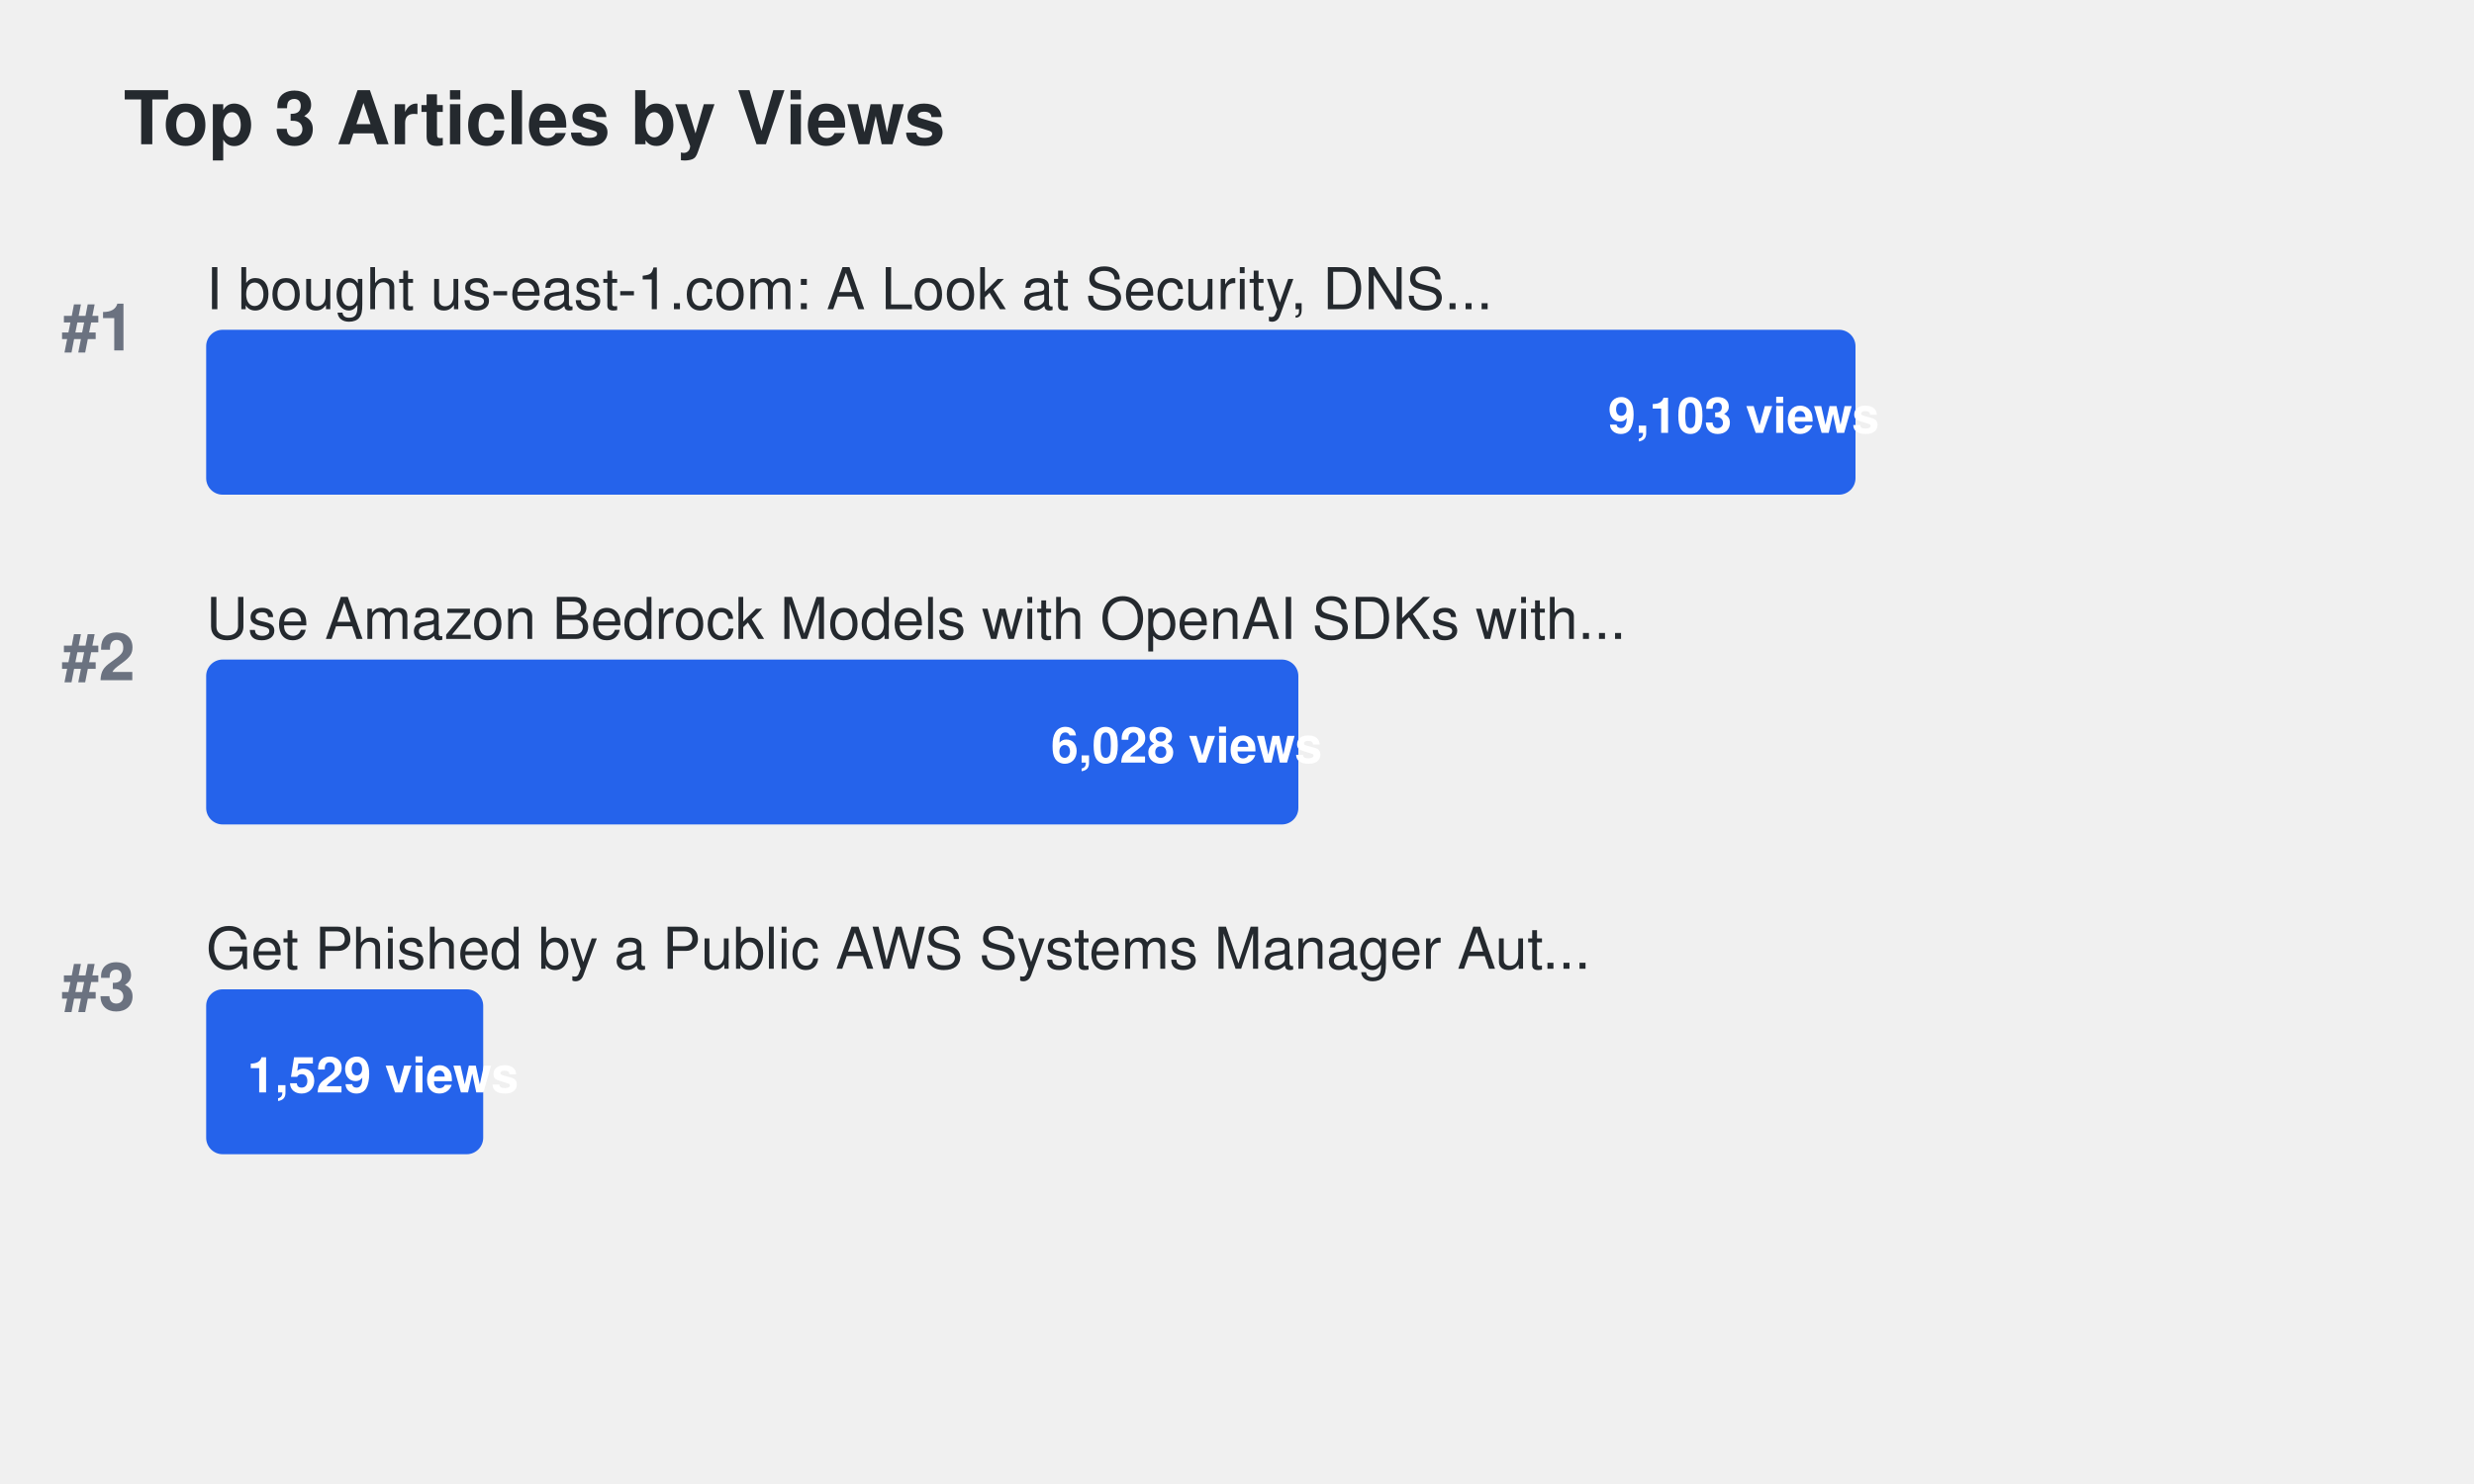
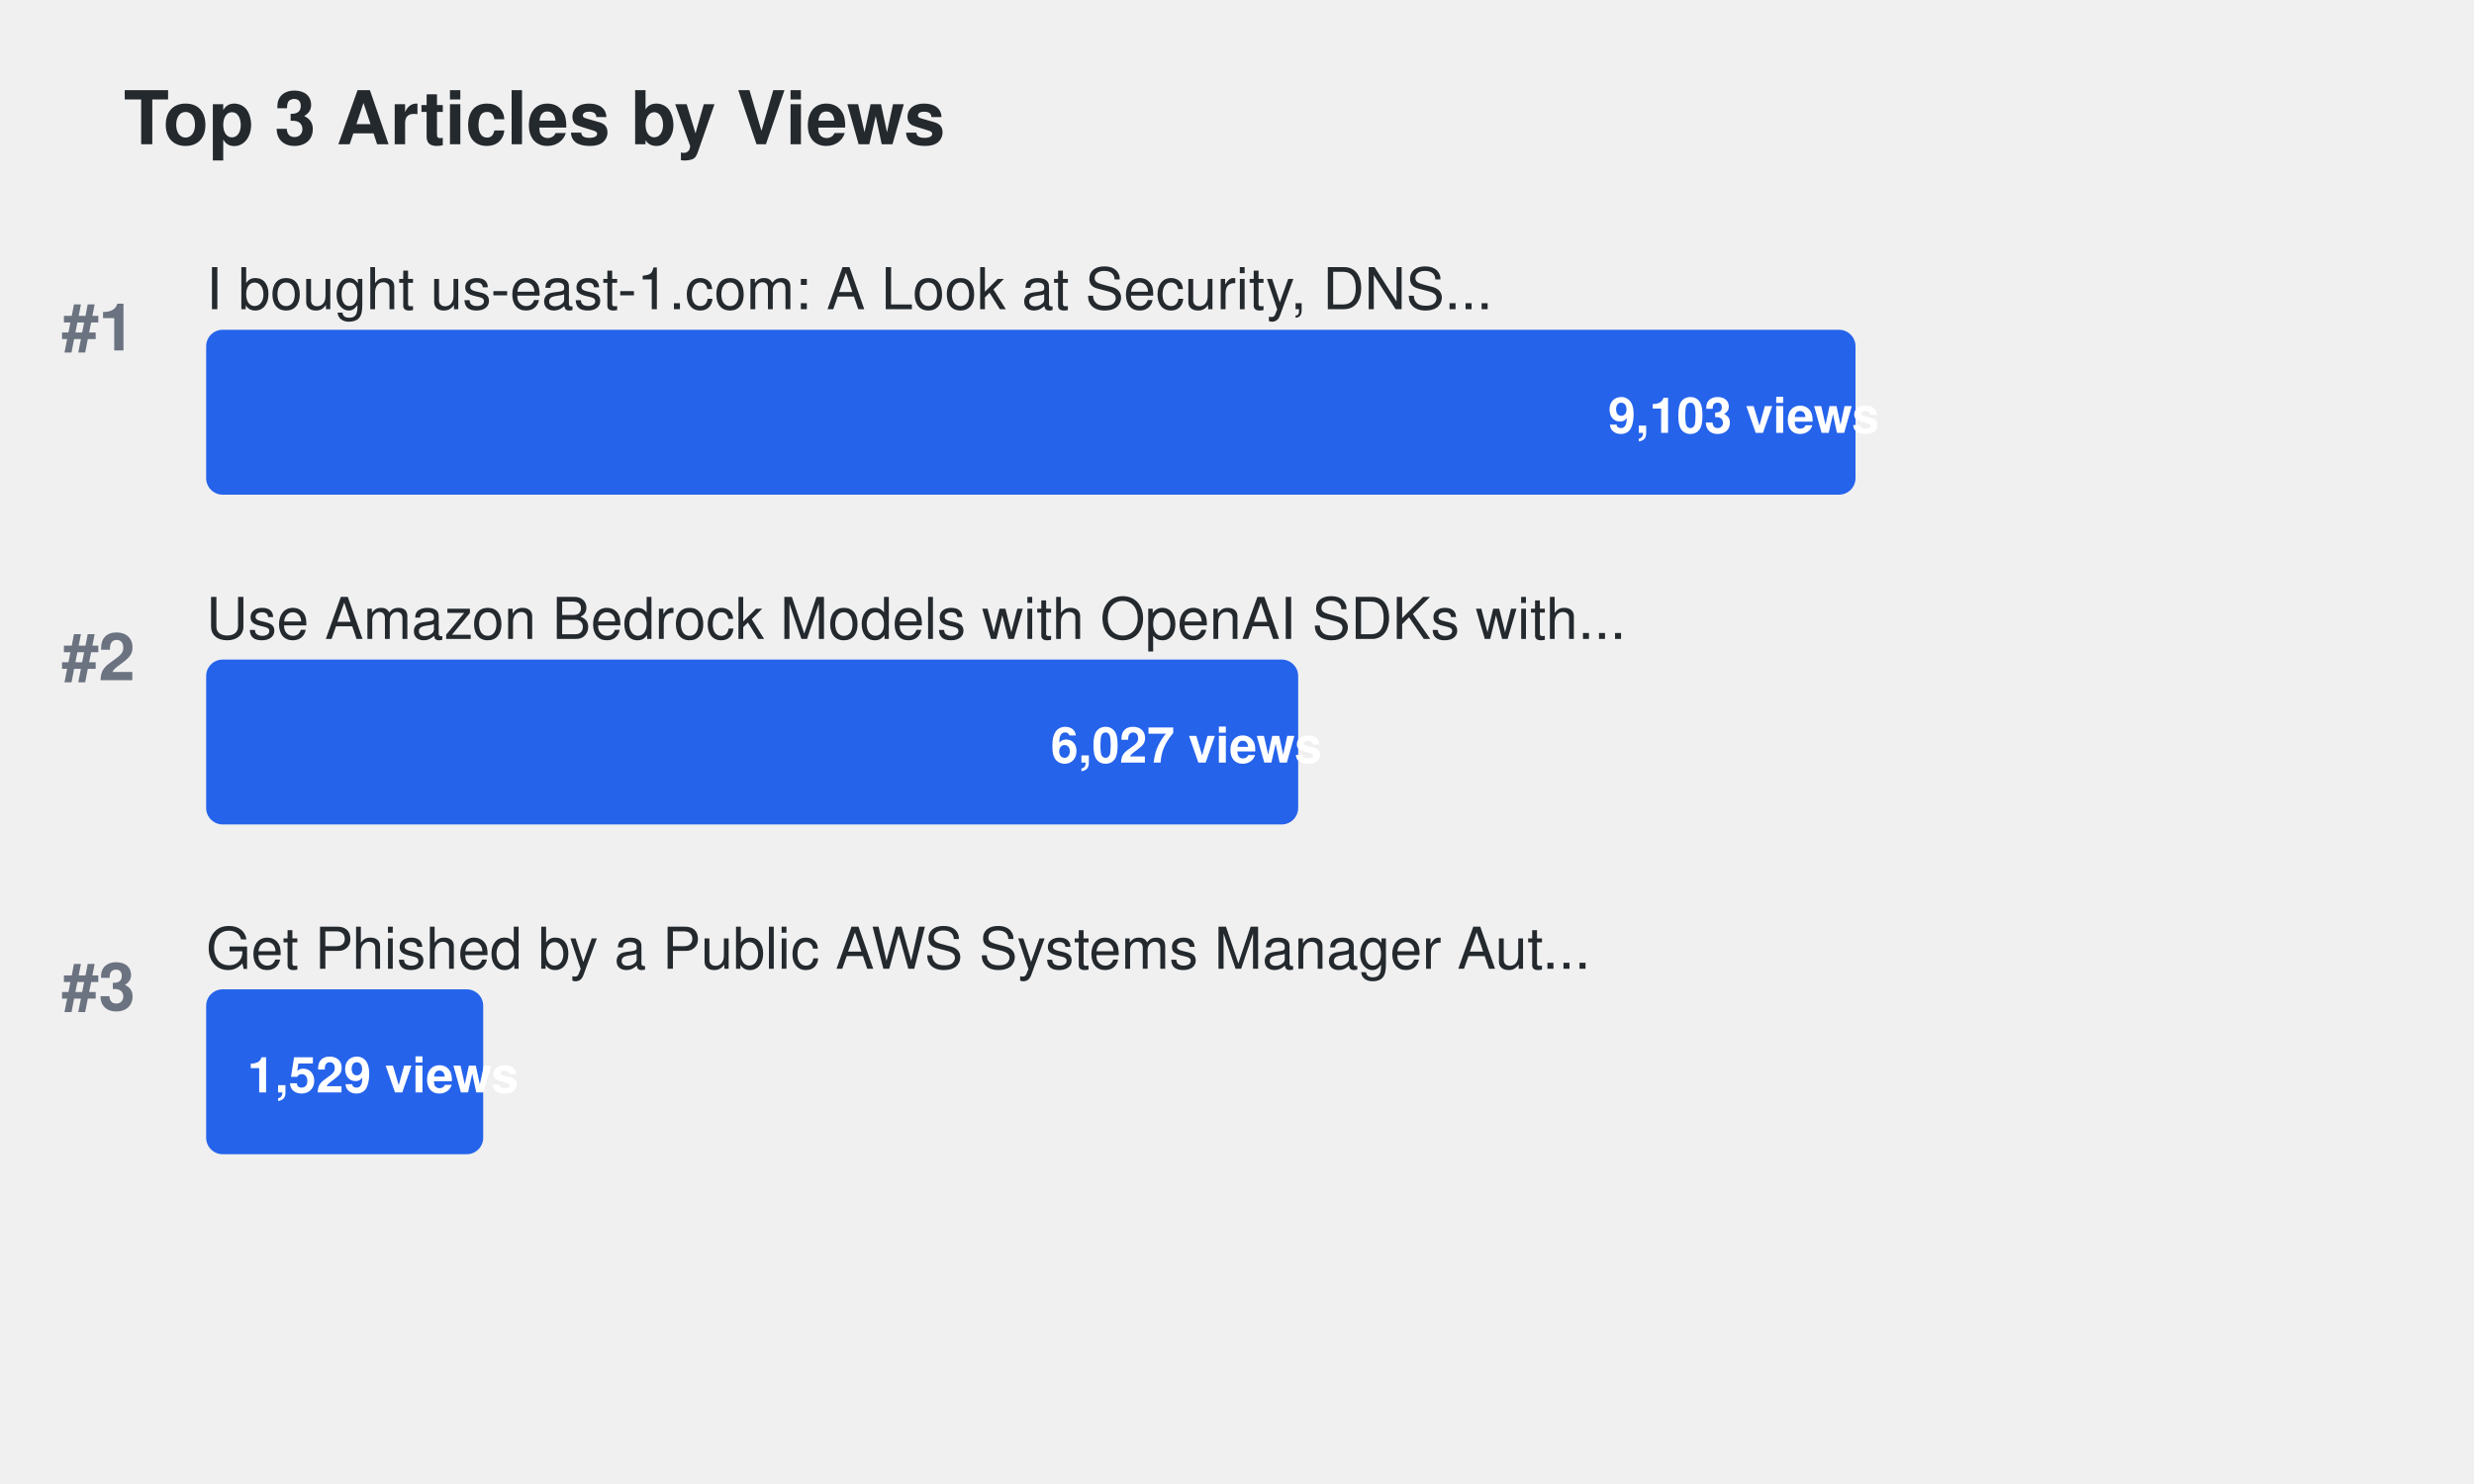
<svg xmlns="http://www.w3.org/2000/svg" width="600" height="360">
  <defs>
    <style>
.title { font-family: -apple-system, BlinkMacSystemFont, "Segoe UI", Helvetica, Arial, sans-serif; font-size: 18px; font-weight: 600; fill: #24292e; }
.article-title { font-family: -apple-system, BlinkMacSystemFont, "Segoe UI", Helvetica, Arial, sans-serif; font-size: 14px; font-weight: 500; fill: #24292e; }
.metric-value { font-family: -apple-system, BlinkMacSystemFont, "Segoe UI", Helvetica, Arial, sans-serif; font-size: 12px; font-weight: 600; fill: #ffffff; }
.rank { font-family: -apple-system, BlinkMacSystemFont, "Segoe UI", Helvetica, Arial, sans-serif; font-size: 16px; font-weight: 700; fill: #6b7280; }
.bar { rx: 4; ry: 4; }
.bar:hover { opacity: 0.8; cursor: pointer; }
a { text-decoration: none; }
a:hover .article-title { fill: #0969da; text-decoration: underline; }
a:hover .bar { opacity: 0.9; }
</style>
  </defs>
  <text x="30" y="35" class="title">Top 3 Articles by Views</text>
  <text x="15" y="85" class="rank">#1</text>
  <a href="https://dev.to/aws-builders/i-bought-us-east-1com-a-look-at-security-dns-traffic-and-protecting-aws-users-15ng" target="_blank">
    <text x="50" y="75" class="article-title">I bought us-east-1.com: A Look at Security, DNS...</text>
    <rect x="50" y="80" width="400.0" height="40" fill="#2563eb" class="bar">
</rect>
    <text x="390.0" y="105" class="metric-value" fill="#ffffff">9,103 views</text>
  </a>
  <text x="15" y="165" class="rank">#2</text>
  <a href="https://dev.to/aws-builders/use-amazon-bedrock-models-via-an-openai-api-compatible-serverless-endpoint-now-without-fixed-cost-5hf5" target="_blank">
    <text x="50" y="155" class="article-title">Use Amazon Bedrock Models with OpenAI SDKs with...</text>
-     <rect x="50" y="160" width="264.88" height="40" fill="#2563eb" class="bar">
+     <rect x="50" y="160" width="264.836" height="40" fill="#2563eb" class="bar">
</rect>
-     <text x="254.88" y="185" class="metric-value" fill="#ffffff">6,028 views</text>
+     <text x="254.836" y="185" class="metric-value" fill="#ffffff">6,027 views</text>
  </a>
  <text x="15" y="245" class="rank">#3</text>
  <a href="https://dev.to/aws-builders/get-phished-by-a-public-aws-systems-manager-automation-document-2die" target="_blank">
    <text x="50" y="235" class="article-title">Get Phished by a Public AWS Systems Manager Aut...</text>
    <rect x="50" y="240" width="67.187" height="40" fill="#2563eb" class="bar">
</rect>
    <text x="60" y="265" class="metric-value" fill="#24292e">1,529 views</text>
  </a>
</svg>
